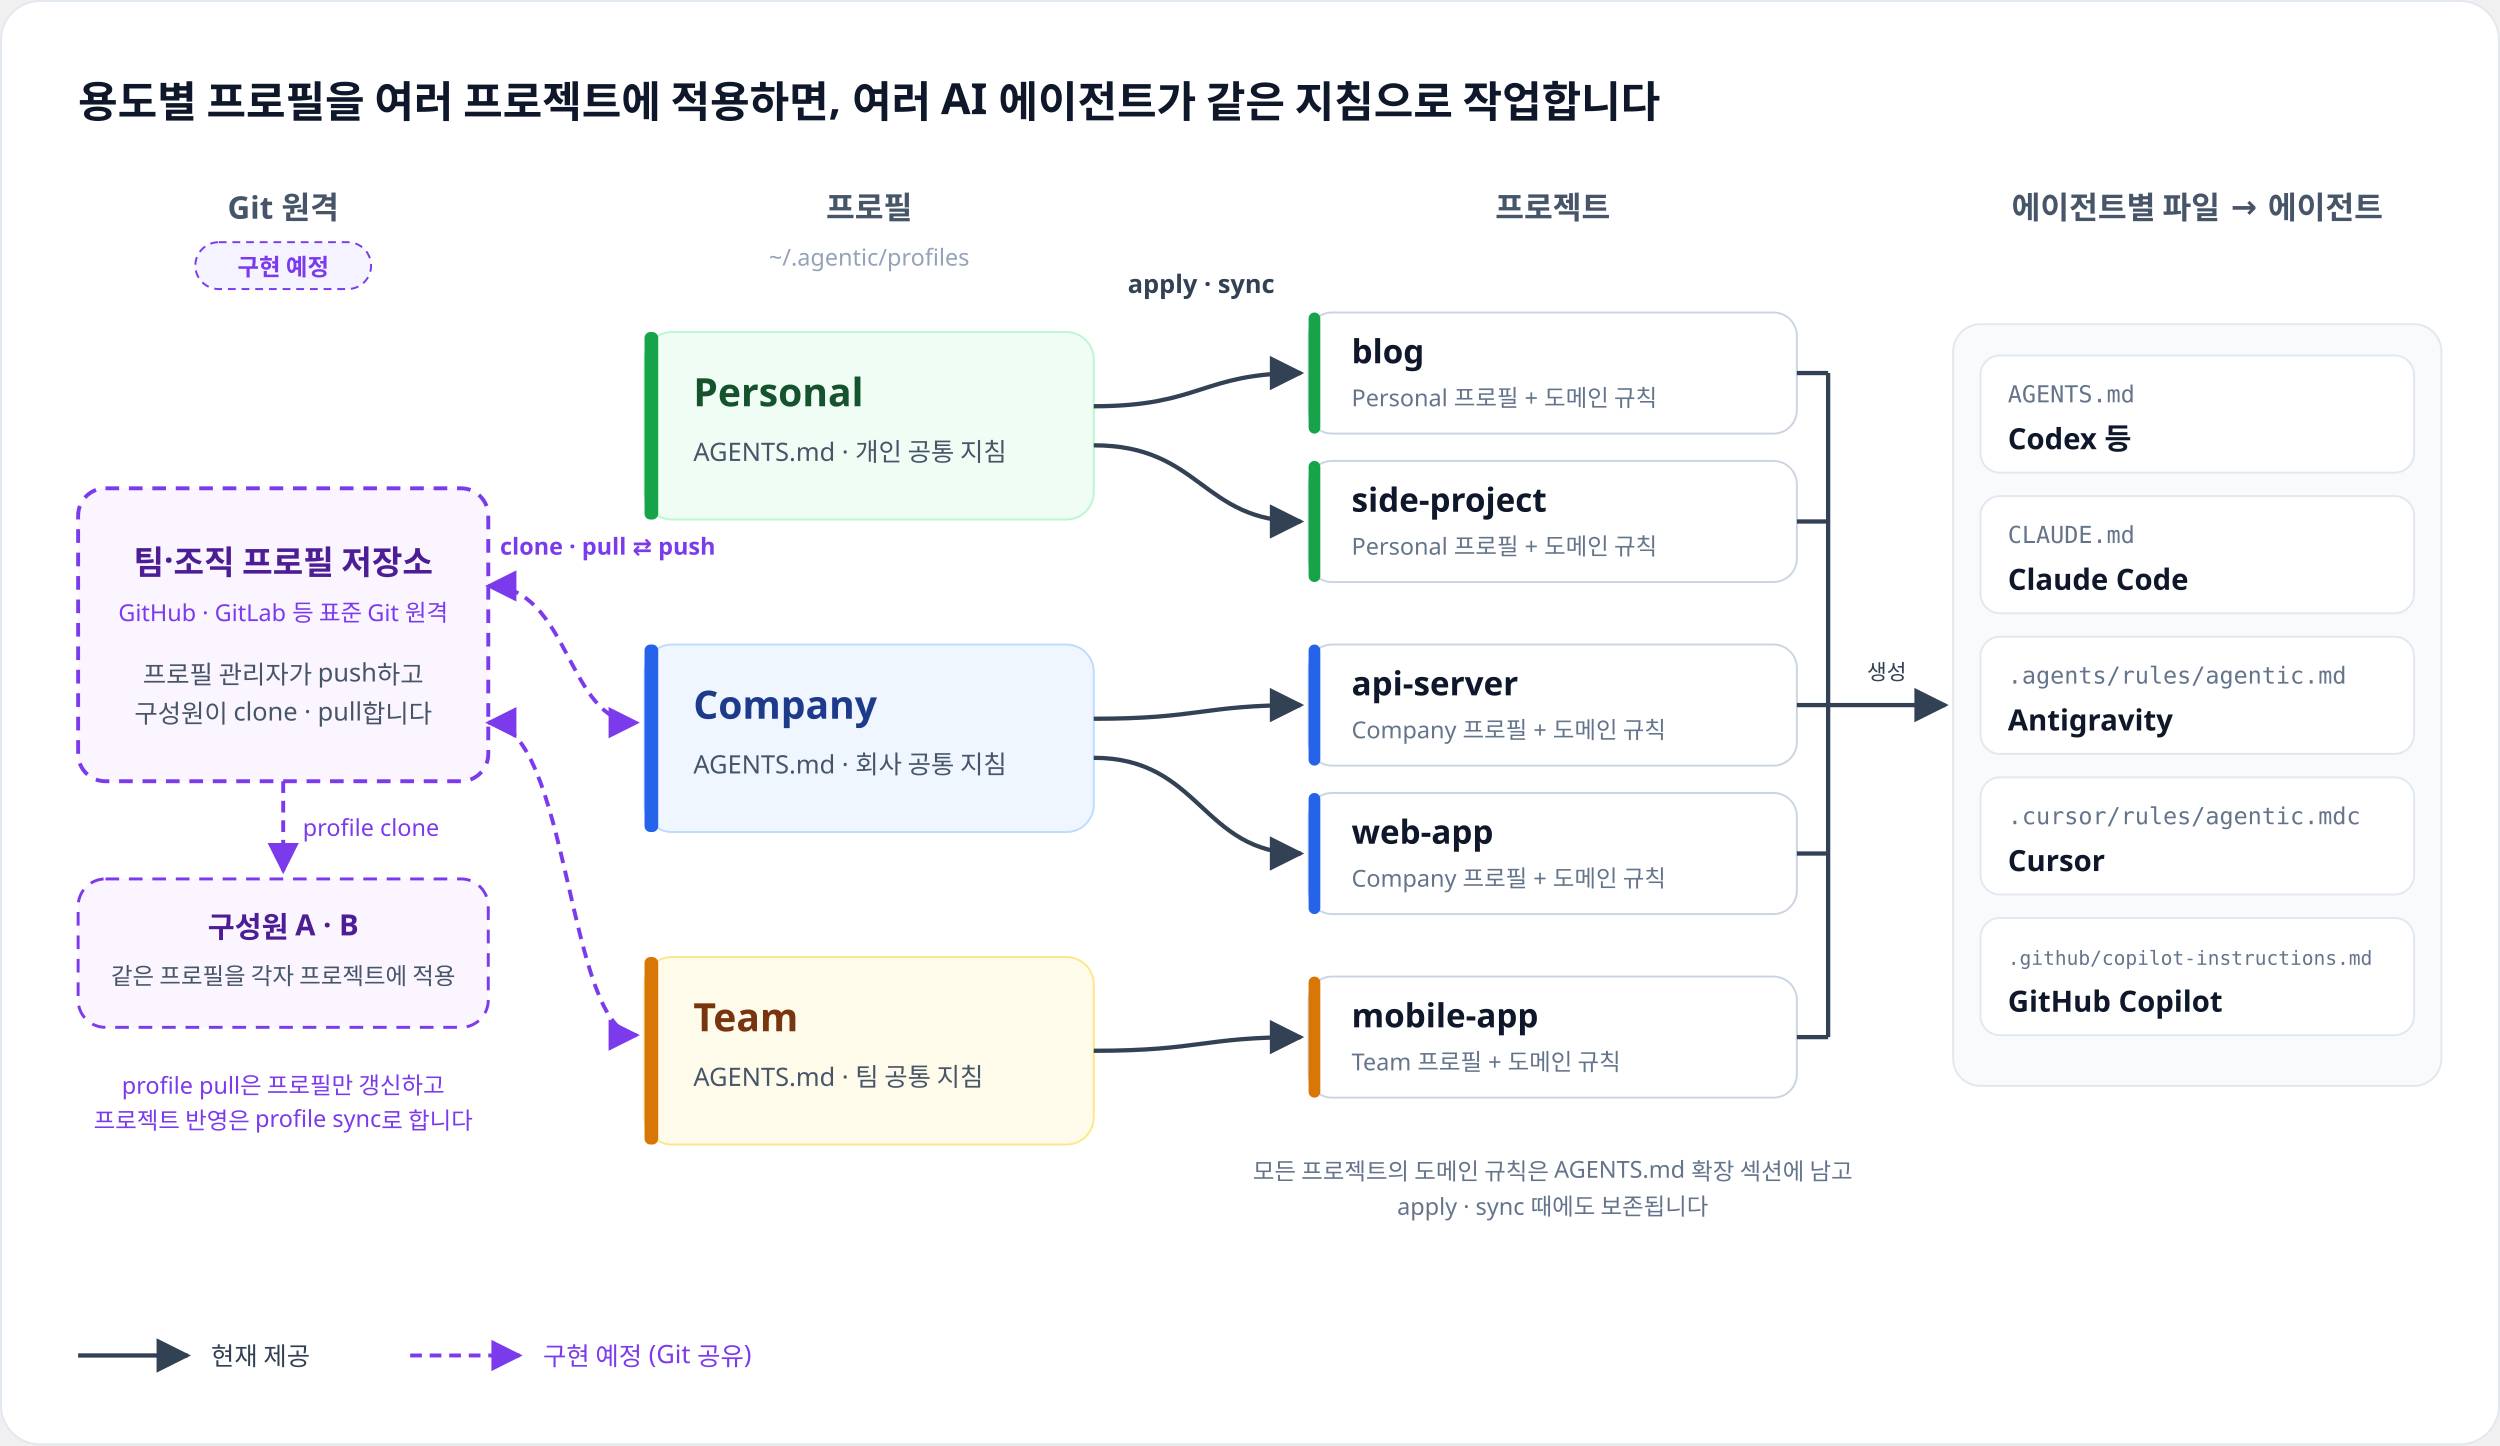
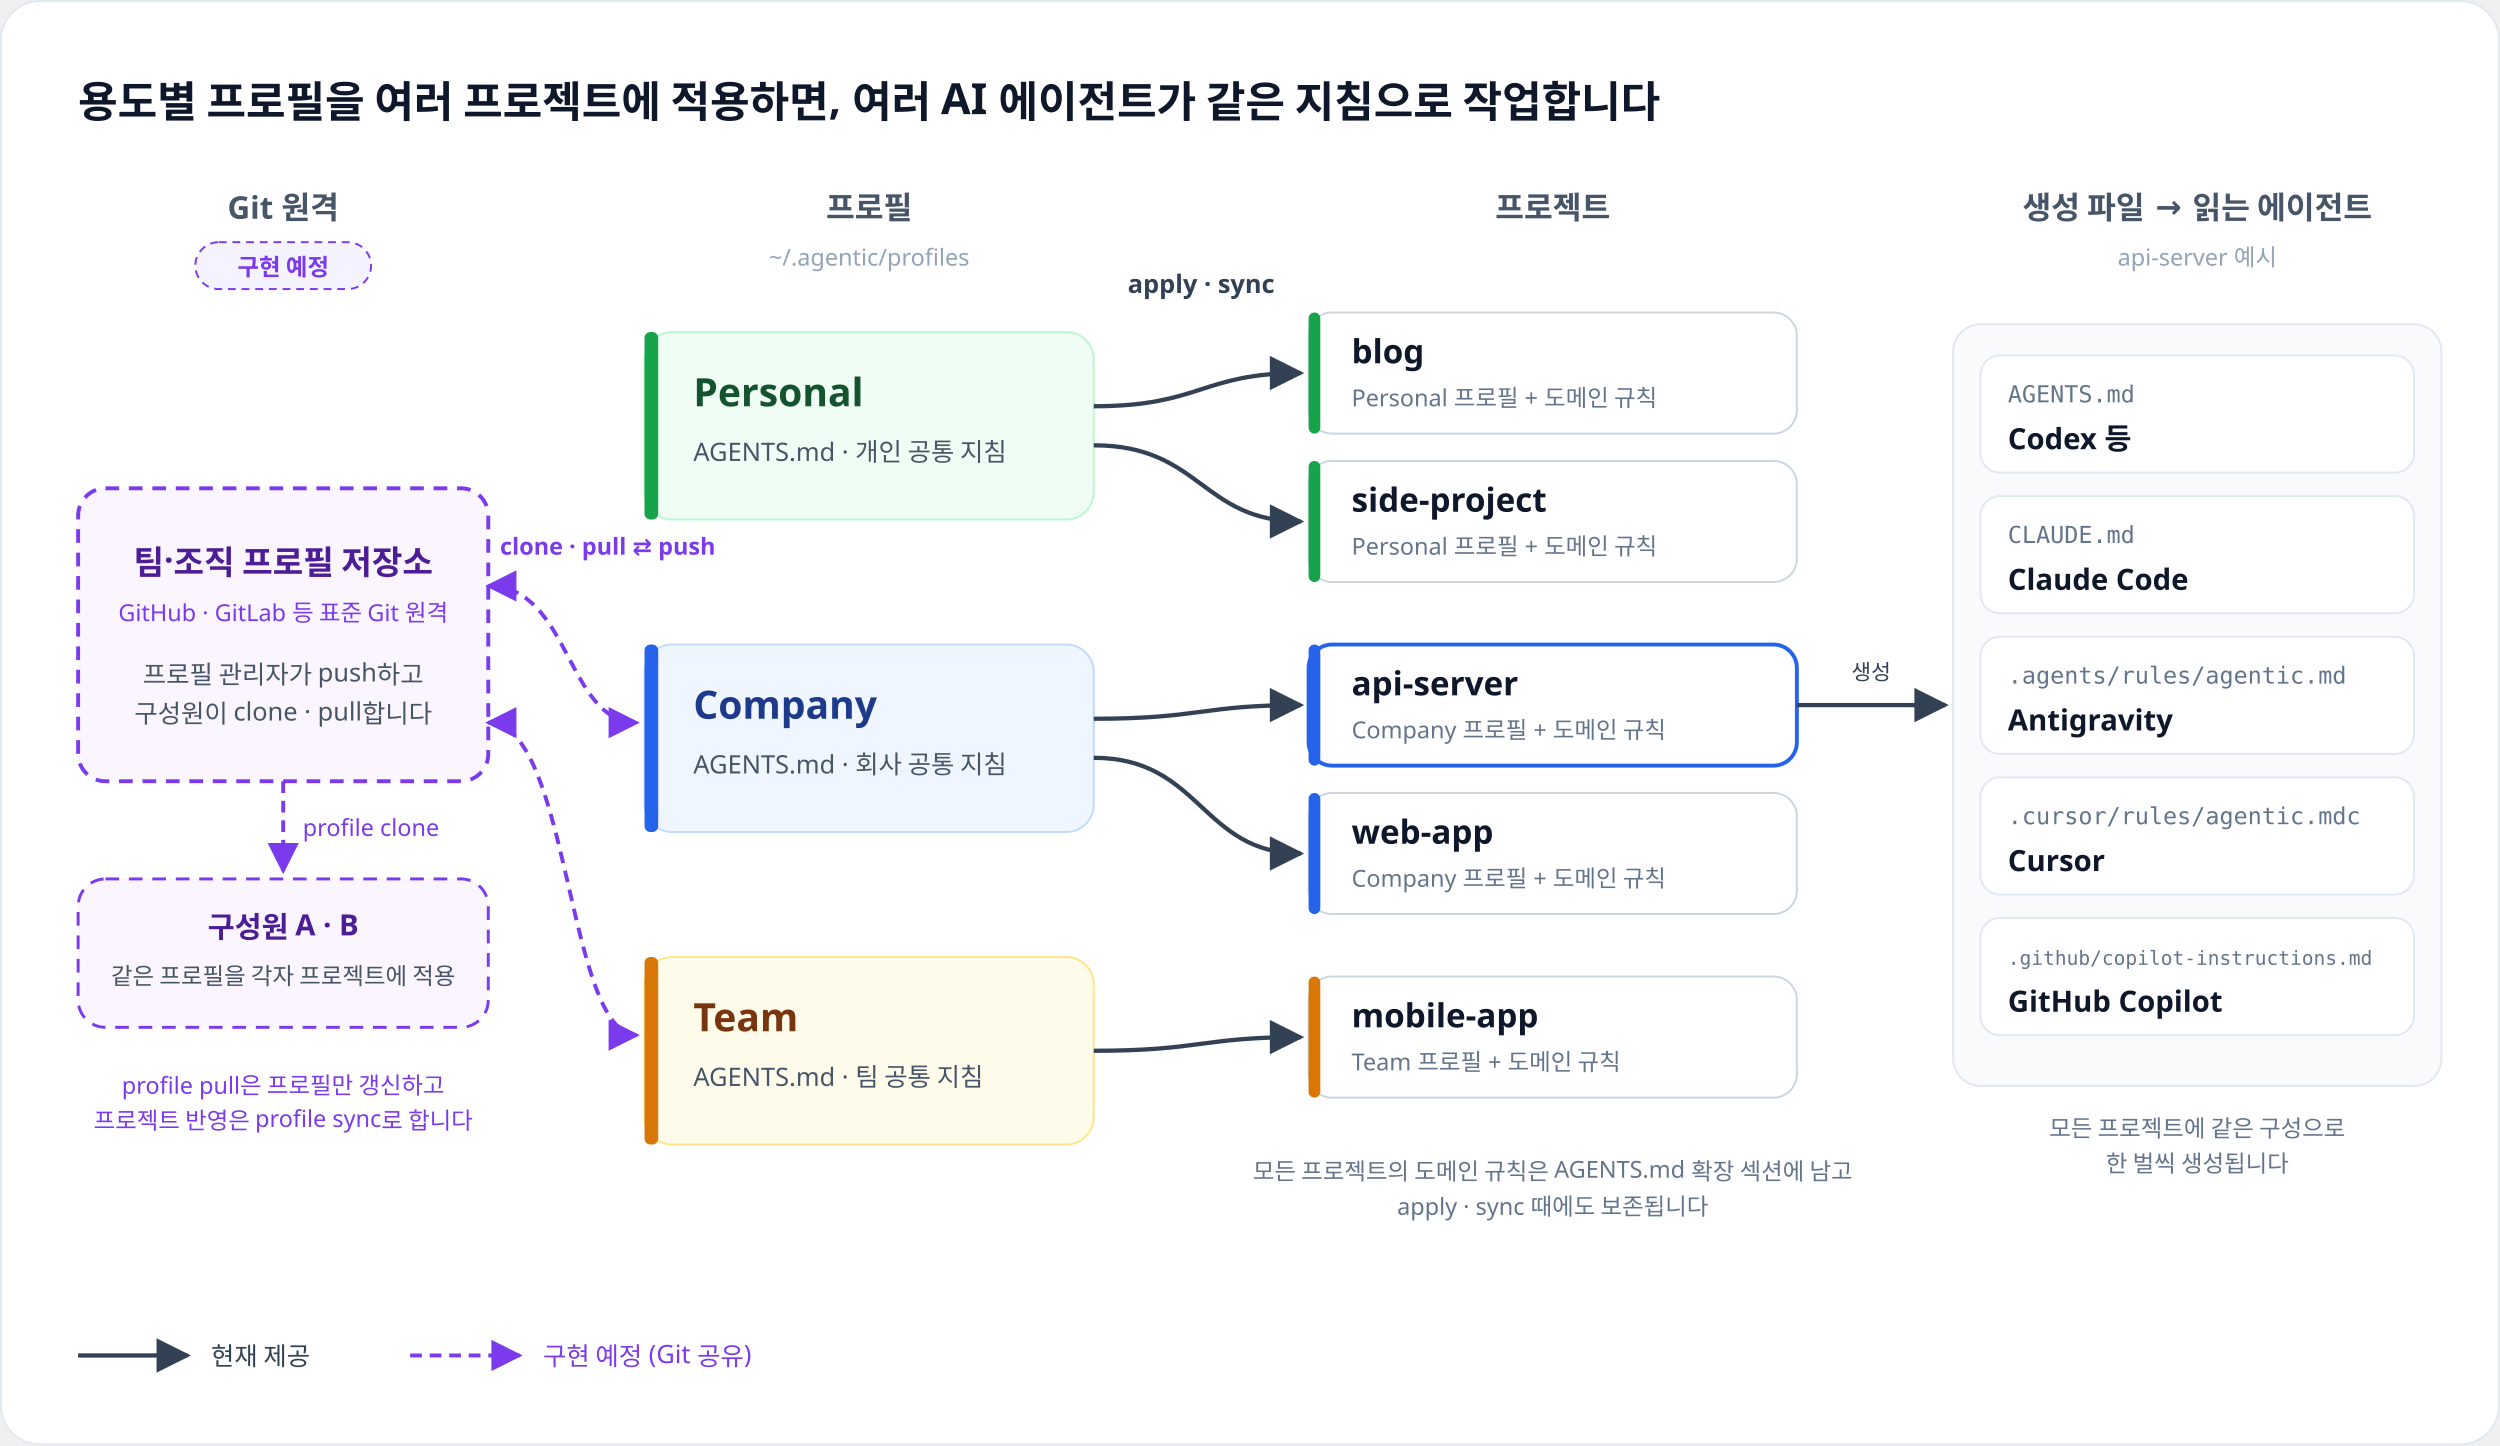
<svg xmlns="http://www.w3.org/2000/svg" width="1280" height="740" viewBox="0 0 1280 740" font-family="'Pretendard Variable', 'Pretendard', 'Apple SD Gothic Neo', 'Noto Sans KR', sans-serif">
  <defs>
    <marker id="arrow" viewBox="0 0 10 10" refX="9" refY="5" markerWidth="8" markerHeight="8" orient="auto-start-reverse">
      <path d="M0,0 L10,5 L0,10 z" fill="#334155" />
    </marker>
    <marker id="arrow-plan" viewBox="0 0 10 10" refX="9" refY="5" markerWidth="8" markerHeight="8" orient="auto-start-reverse">
      <path d="M0,0 L10,5 L0,10 z" fill="#7c3aed" />
    </marker>
  </defs>
  <rect x="0.5" y="0.5" width="1279" height="739" rx="20" fill="#ffffff" stroke="#e2e8f0" />
  <text x="40" y="60" font-size="22" font-weight="700" fill="#0f172a">용도별 프로필을 여러 프로젝트에 적용하면, 여러 AI 에이전트가 같은 지침으로 작업합니다</text>
  <text x="145" y="112" font-size="16" font-weight="700" fill="#475569" text-anchor="middle">Git 원격</text>
  <rect x="100" y="124" width="90" height="24" rx="12" fill="#f5f3ff" stroke="#7c3aed" stroke-dasharray="4 3" />
  <text x="145" y="141" font-size="12" font-weight="700" fill="#7c3aed" text-anchor="middle">구현 예정</text>
  <text x="445" y="112" font-size="16" font-weight="700" fill="#475569" text-anchor="middle">프로필</text>
  <text x="445" y="136" font-size="12" fill="#94a3b8" text-anchor="middle">~/.agentic/profiles</text>
  <text x="795" y="112" font-size="16" font-weight="700" fill="#475569" text-anchor="middle">프로젝트</text>
-   <text x="1125" y="112" font-size="16" font-weight="700" fill="#475569" text-anchor="middle">에이전트별 파일 → 에이전트</text>
+   <text x="1125" y="112" font-size="16" font-weight="700" fill="#475569" text-anchor="middle">생성 파일 → 읽는 에이전트</text>
+   <text x="1125" y="136" font-size="12" fill="#94a3b8" text-anchor="middle">api-server 예시</text>
  <rect x="40" y="250" width="210" height="150" rx="14" fill="#faf5ff" stroke="#7c3aed" stroke-width="2" stroke-dasharray="7 5" />
  <text x="145" y="294" font-size="17" font-weight="700" fill="#4c1d95" text-anchor="middle">팀·조직 프로필 저장소</text>
  <text x="145" y="318" font-size="12" fill="#7c3aed" text-anchor="middle">GitHub · GitLab 등 표준 Git 원격</text>
  <text x="145" y="350" font-size="13" fill="#475569" text-anchor="middle">프로필 관리자가 push하고</text>
  <text x="145" y="370" font-size="13" fill="#475569" text-anchor="middle">구성원이 clone · pull합니다</text>
  <rect x="40" y="450" width="210" height="76" rx="14" fill="#faf5ff" stroke="#7c3aed" stroke-width="1.5" stroke-dasharray="7 5" />
  <text x="145" y="480" font-size="15" font-weight="700" fill="#4c1d95" text-anchor="middle">구성원 A · B</text>
  <text x="145" y="504" font-size="12" fill="#475569" text-anchor="middle">같은 프로필을 각자 프로젝트에 적용</text>
  <path d="M145,400 L145,446" fill="none" stroke="#7c3aed" stroke-width="2" stroke-dasharray="6 4" marker-end="url(#arrow-plan)" />
  <text x="155" y="428" font-size="12" fill="#7c3aed">profile clone</text>
  <text x="145" y="560" font-size="12" fill="#7c3aed" text-anchor="middle">profile pull은 프로필만 갱신하고</text>
  <text x="145" y="578" font-size="12" fill="#7c3aed" text-anchor="middle">프로젝트 반영은 profile sync로 합니다</text>
  <path d="M250,300 C292,300 290,370 326,370" fill="none" stroke="#7c3aed" stroke-width="2" stroke-dasharray="6 4" marker-start="url(#arrow-plan)" marker-end="url(#arrow-plan)" />
  <path d="M250,370 C292,370 290,530 326,530" fill="none" stroke="#7c3aed" stroke-width="2" stroke-dasharray="6 4" marker-start="url(#arrow-plan)" marker-end="url(#arrow-plan)" />
  <text x="256" y="284" font-size="12" font-weight="600" fill="#7c3aed">clone · pull ⇄ push</text>
  <g>
    <rect x="330" y="170" width="230" height="96" rx="14" fill="#f0fdf4" stroke="#bbf7d0" />
    <rect x="330" y="170" width="7" height="96" rx="3" fill="#16a34a" />
    <text x="355" y="208" font-size="20" font-weight="700" fill="#14532d">Personal</text>
    <text x="355" y="236" font-size="13" fill="#475569">AGENTS.md · 개인 공통 지침</text>
  </g>
  <g>
    <rect x="330" y="330" width="230" height="96" rx="14" fill="#eff6ff" stroke="#bfdbfe" />
    <rect x="330" y="330" width="7" height="96" rx="3" fill="#2563eb" />
    <text x="355" y="368" font-size="20" font-weight="700" fill="#1e3a8a">Company</text>
    <text x="355" y="396" font-size="13" fill="#475569">AGENTS.md · 회사 공통 지침</text>
  </g>
  <g>
    <rect x="330" y="490" width="230" height="96" rx="14" fill="#fffbeb" stroke="#fde68a" />
    <rect x="330" y="490" width="7" height="96" rx="3" fill="#d97706" />
    <text x="355" y="528" font-size="20" font-weight="700" fill="#78350f">Team</text>
    <text x="355" y="556" font-size="13" fill="#475569">AGENTS.md · 팀 공통 지침</text>
  </g>
  <text x="615" y="150" font-size="13" font-weight="600" fill="#334155" text-anchor="middle">apply · sync</text>
  <path d="M560,208 C615,208 615,191 666,191" fill="none" stroke="#334155" stroke-width="2.2" marker-end="url(#arrow)" />
  <path d="M560,228 C615,228 615,267 666,267" fill="none" stroke="#334155" stroke-width="2.2" marker-end="url(#arrow)" />
  <path d="M560,368 C615,368 615,361 666,361" fill="none" stroke="#334155" stroke-width="2.2" marker-end="url(#arrow)" />
  <path d="M560,388 C615,388 615,437 666,437" fill="none" stroke="#334155" stroke-width="2.2" marker-end="url(#arrow)" />
  <path d="M560,538 C615,538 615,531 666,531" fill="none" stroke="#334155" stroke-width="2.2" marker-end="url(#arrow)" />
  <g>
    <rect x="670" y="160" width="250" height="62" rx="12" fill="#ffffff" stroke="#cbd5e1" />
    <rect x="670" y="160" width="6" height="62" rx="3" fill="#16a34a" />
    <text x="692" y="186" font-size="17" font-weight="700" fill="#0f172a">blog</text>
    <text x="692" y="208" font-size="12" fill="#64748b">Personal 프로필 + 도메인 규칙</text>
  </g>
  <g>
    <rect x="670" y="236" width="250" height="62" rx="12" fill="#ffffff" stroke="#cbd5e1" />
    <rect x="670" y="236" width="6" height="62" rx="3" fill="#16a34a" />
    <text x="692" y="262" font-size="17" font-weight="700" fill="#0f172a">side-project</text>
    <text x="692" y="284" font-size="12" fill="#64748b">Personal 프로필 + 도메인 규칙</text>
  </g>
  <g>
-     <rect x="670" y="330" width="250" height="62" rx="12" fill="#ffffff" stroke="#cbd5e1" />
+     <rect x="670" y="330" width="250" height="62" rx="12" fill="#ffffff" stroke="#2563eb" stroke-width="2" />
    <rect x="670" y="330" width="6" height="62" rx="3" fill="#2563eb" />
    <text x="692" y="356" font-size="17" font-weight="700" fill="#0f172a">api-server</text>
    <text x="692" y="378" font-size="12" fill="#64748b">Company 프로필 + 도메인 규칙</text>
  </g>
  <g>
    <rect x="670" y="406" width="250" height="62" rx="12" fill="#ffffff" stroke="#cbd5e1" />
    <rect x="670" y="406" width="6" height="62" rx="3" fill="#2563eb" />
    <text x="692" y="432" font-size="17" font-weight="700" fill="#0f172a">web-app</text>
    <text x="692" y="454" font-size="12" fill="#64748b">Company 프로필 + 도메인 규칙</text>
  </g>
  <g>
    <rect x="670" y="500" width="250" height="62" rx="12" fill="#ffffff" stroke="#cbd5e1" />
    <rect x="670" y="500" width="6" height="62" rx="3" fill="#d97706" />
    <text x="692" y="526" font-size="17" font-weight="700" fill="#0f172a">mobile-app</text>
    <text x="692" y="548" font-size="12" fill="#64748b">Team 프로필 + 도메인 규칙</text>
  </g>
  <text x="795" y="604" font-size="12" fill="#64748b" text-anchor="middle">모든 프로젝트의 도메인 규칙은 AGENTS.md 확장 섹션에 남고</text>
  <text x="795" y="622" font-size="12" fill="#64748b" text-anchor="middle">apply · sync 때에도 보존됩니다</text>
-   <path d="M920,191 L936,191 M920,267 L936,267 M920,361 L936,361 M920,437 L936,437 M920,531 L936,531 M936,191 L936,531" fill="none" stroke="#334155" stroke-width="2.2" />
-   <path d="M936,361 L996,361" fill="none" stroke="#334155" stroke-width="2.2" marker-end="url(#arrow)" />
-   <text x="966" y="348" font-size="11" fill="#334155" text-anchor="middle">생성</text>
+   <path d="M920,361 L996,361" fill="none" stroke="#334155" stroke-width="2.2" marker-end="url(#arrow)" />
+   <text x="958" y="348" font-size="11" fill="#334155" text-anchor="middle">생성</text>
+   <text x="1125" y="582" font-size="12" fill="#64748b" text-anchor="middle">모든 프로젝트에 같은 구성으로</text>
+   <text x="1125" y="600" font-size="12" fill="#64748b" text-anchor="middle">한 벌씩 생성됩니다</text>
  <rect x="1000" y="166" width="250" height="390" rx="14" fill="#f8fafc" stroke="#e2e8f0" />
  <g font-size="15" font-weight="700" fill="#0f172a">
    <rect x="1014" y="182" width="222" height="60" rx="10" fill="#ffffff" stroke="#e2e8f0" />
    <text x="1028" y="206" font-family="ui-monospace, 'SF Mono', Menlo, monospace" font-size="12" font-weight="400" fill="#64748b">AGENTS.md</text>
    <text x="1028" y="230">Codex 등</text>
    <rect x="1014" y="254" width="222" height="60" rx="10" fill="#ffffff" stroke="#e2e8f0" />
    <text x="1028" y="278" font-family="ui-monospace, 'SF Mono', Menlo, monospace" font-size="12" font-weight="400" fill="#64748b">CLAUDE.md</text>
    <text x="1028" y="302">Claude Code</text>
    <rect x="1014" y="326" width="222" height="60" rx="10" fill="#ffffff" stroke="#e2e8f0" />
    <text x="1028" y="350" font-family="ui-monospace, 'SF Mono', Menlo, monospace" font-size="12" font-weight="400" fill="#64748b">.agents/rules/agentic.md</text>
    <text x="1028" y="374">Antigravity</text>
    <rect x="1014" y="398" width="222" height="60" rx="10" fill="#ffffff" stroke="#e2e8f0" />
    <text x="1028" y="422" font-family="ui-monospace, 'SF Mono', Menlo, monospace" font-size="12" font-weight="400" fill="#64748b">.cursor/rules/agentic.mdc</text>
    <text x="1028" y="446">Cursor</text>
    <rect x="1014" y="470" width="222" height="60" rx="10" fill="#ffffff" stroke="#e2e8f0" />
    <text x="1028" y="494" font-family="ui-monospace, 'SF Mono', Menlo, monospace" font-size="10" font-weight="400" fill="#64748b">.github/copilot-instructions.md</text>
    <text x="1028" y="518">GitHub Copilot</text>
  </g>
  <path d="M40,694 L96,694" stroke="#334155" stroke-width="2.2" marker-end="url(#arrow)" />
  <text x="108" y="699" font-size="13" fill="#334155">현재 제공</text>
  <path d="M210,694 L266,694" stroke="#7c3aed" stroke-width="2" stroke-dasharray="6 4" marker-end="url(#arrow-plan)" />
  <text x="278" y="699" font-size="13" fill="#7c3aed">구현 예정 (Git 공유)</text>
</svg>
